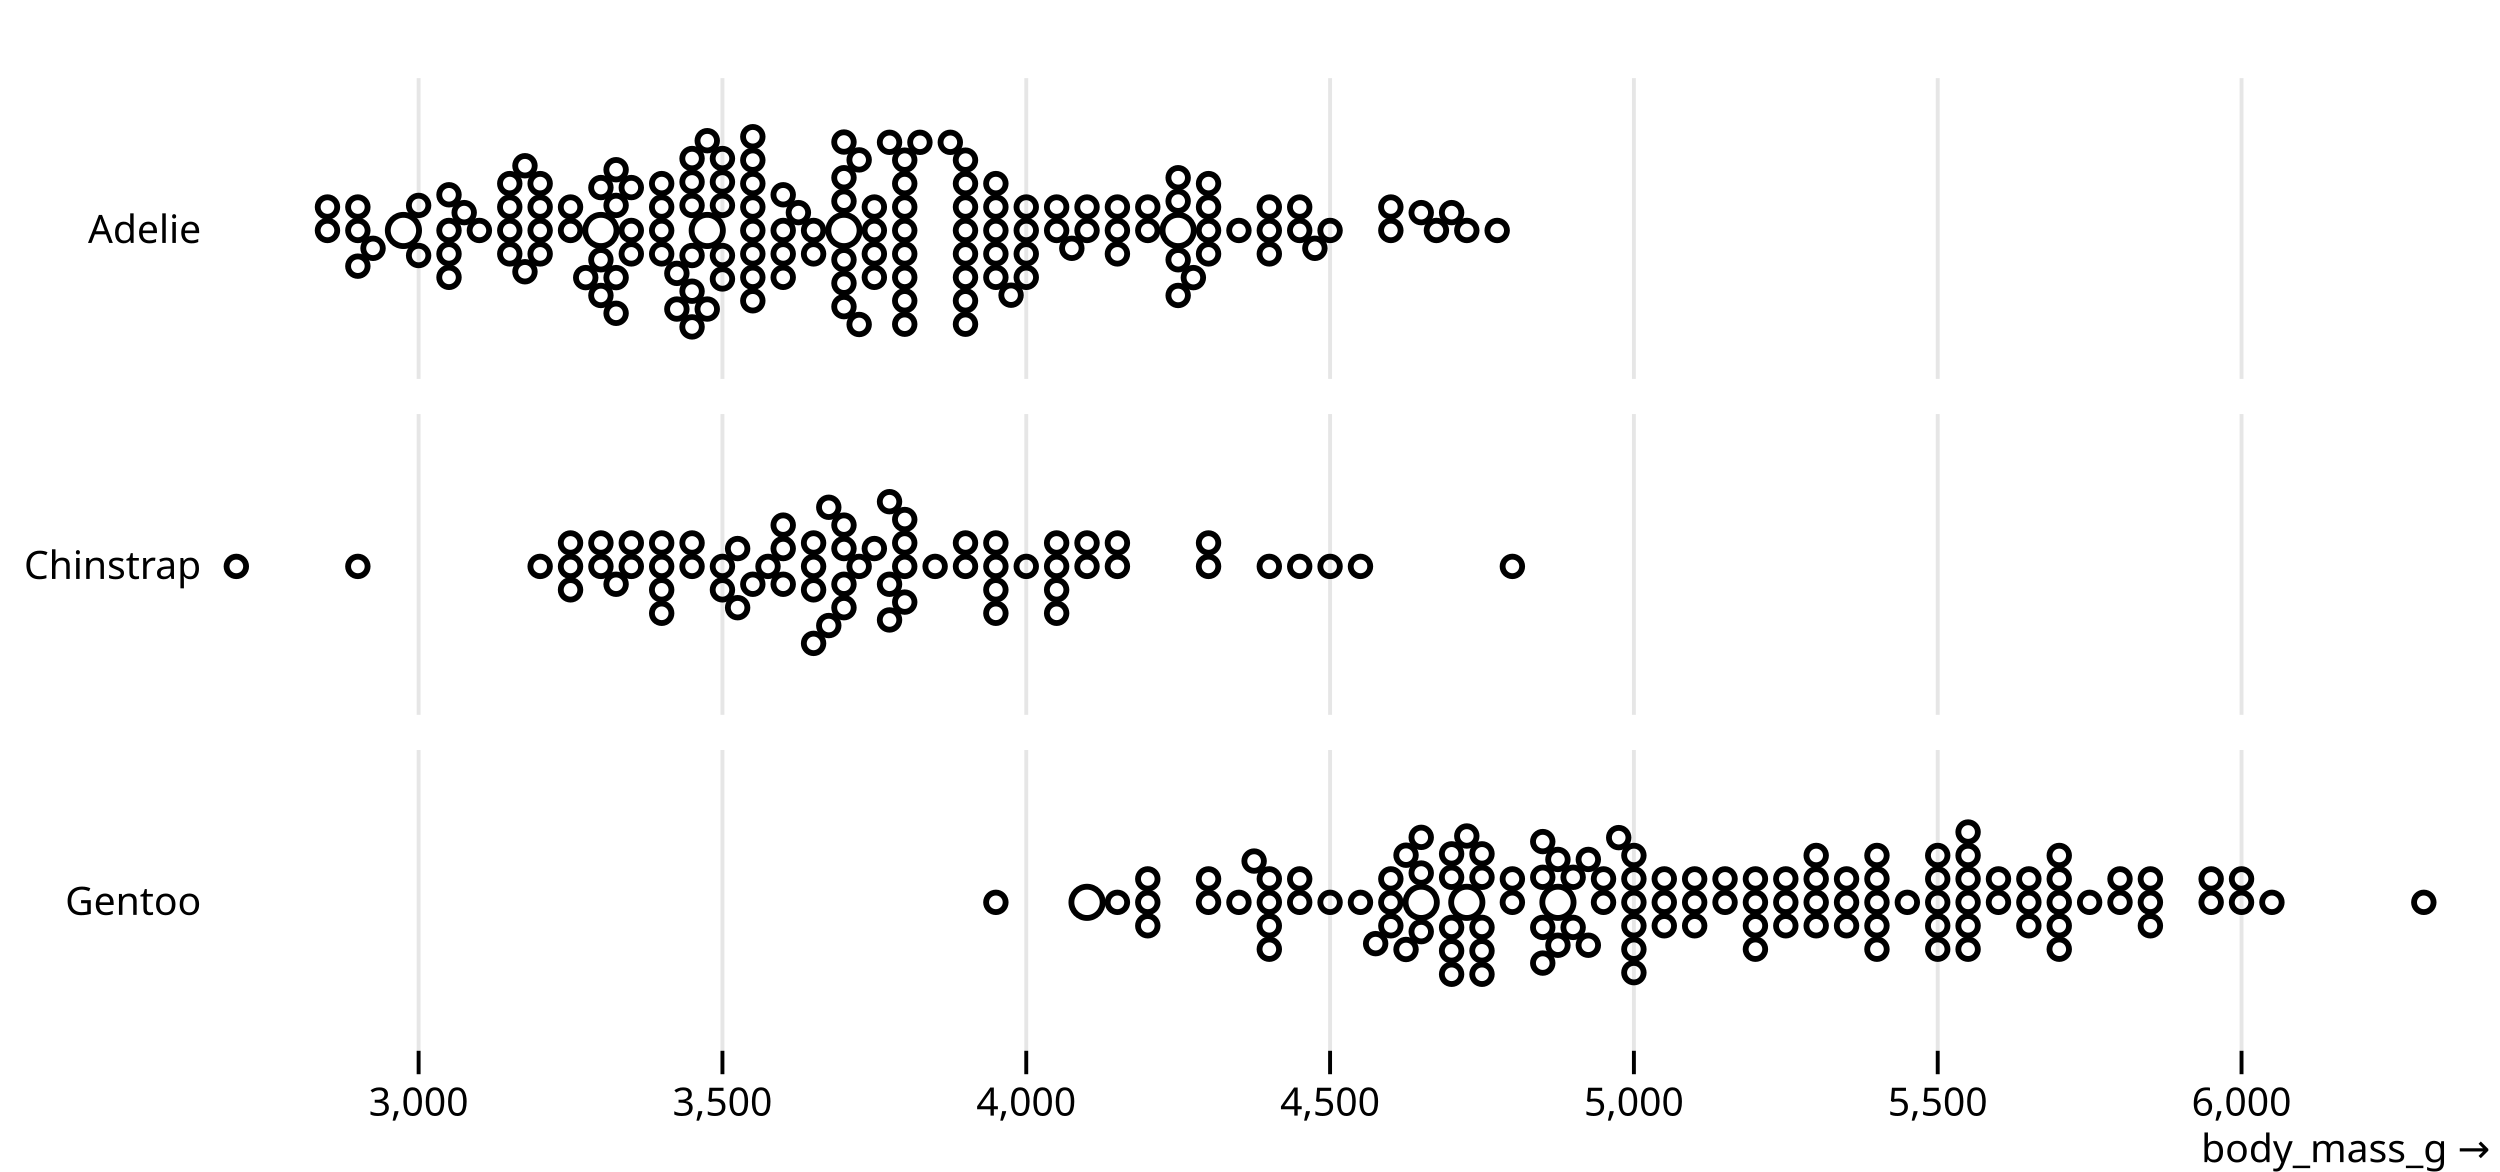
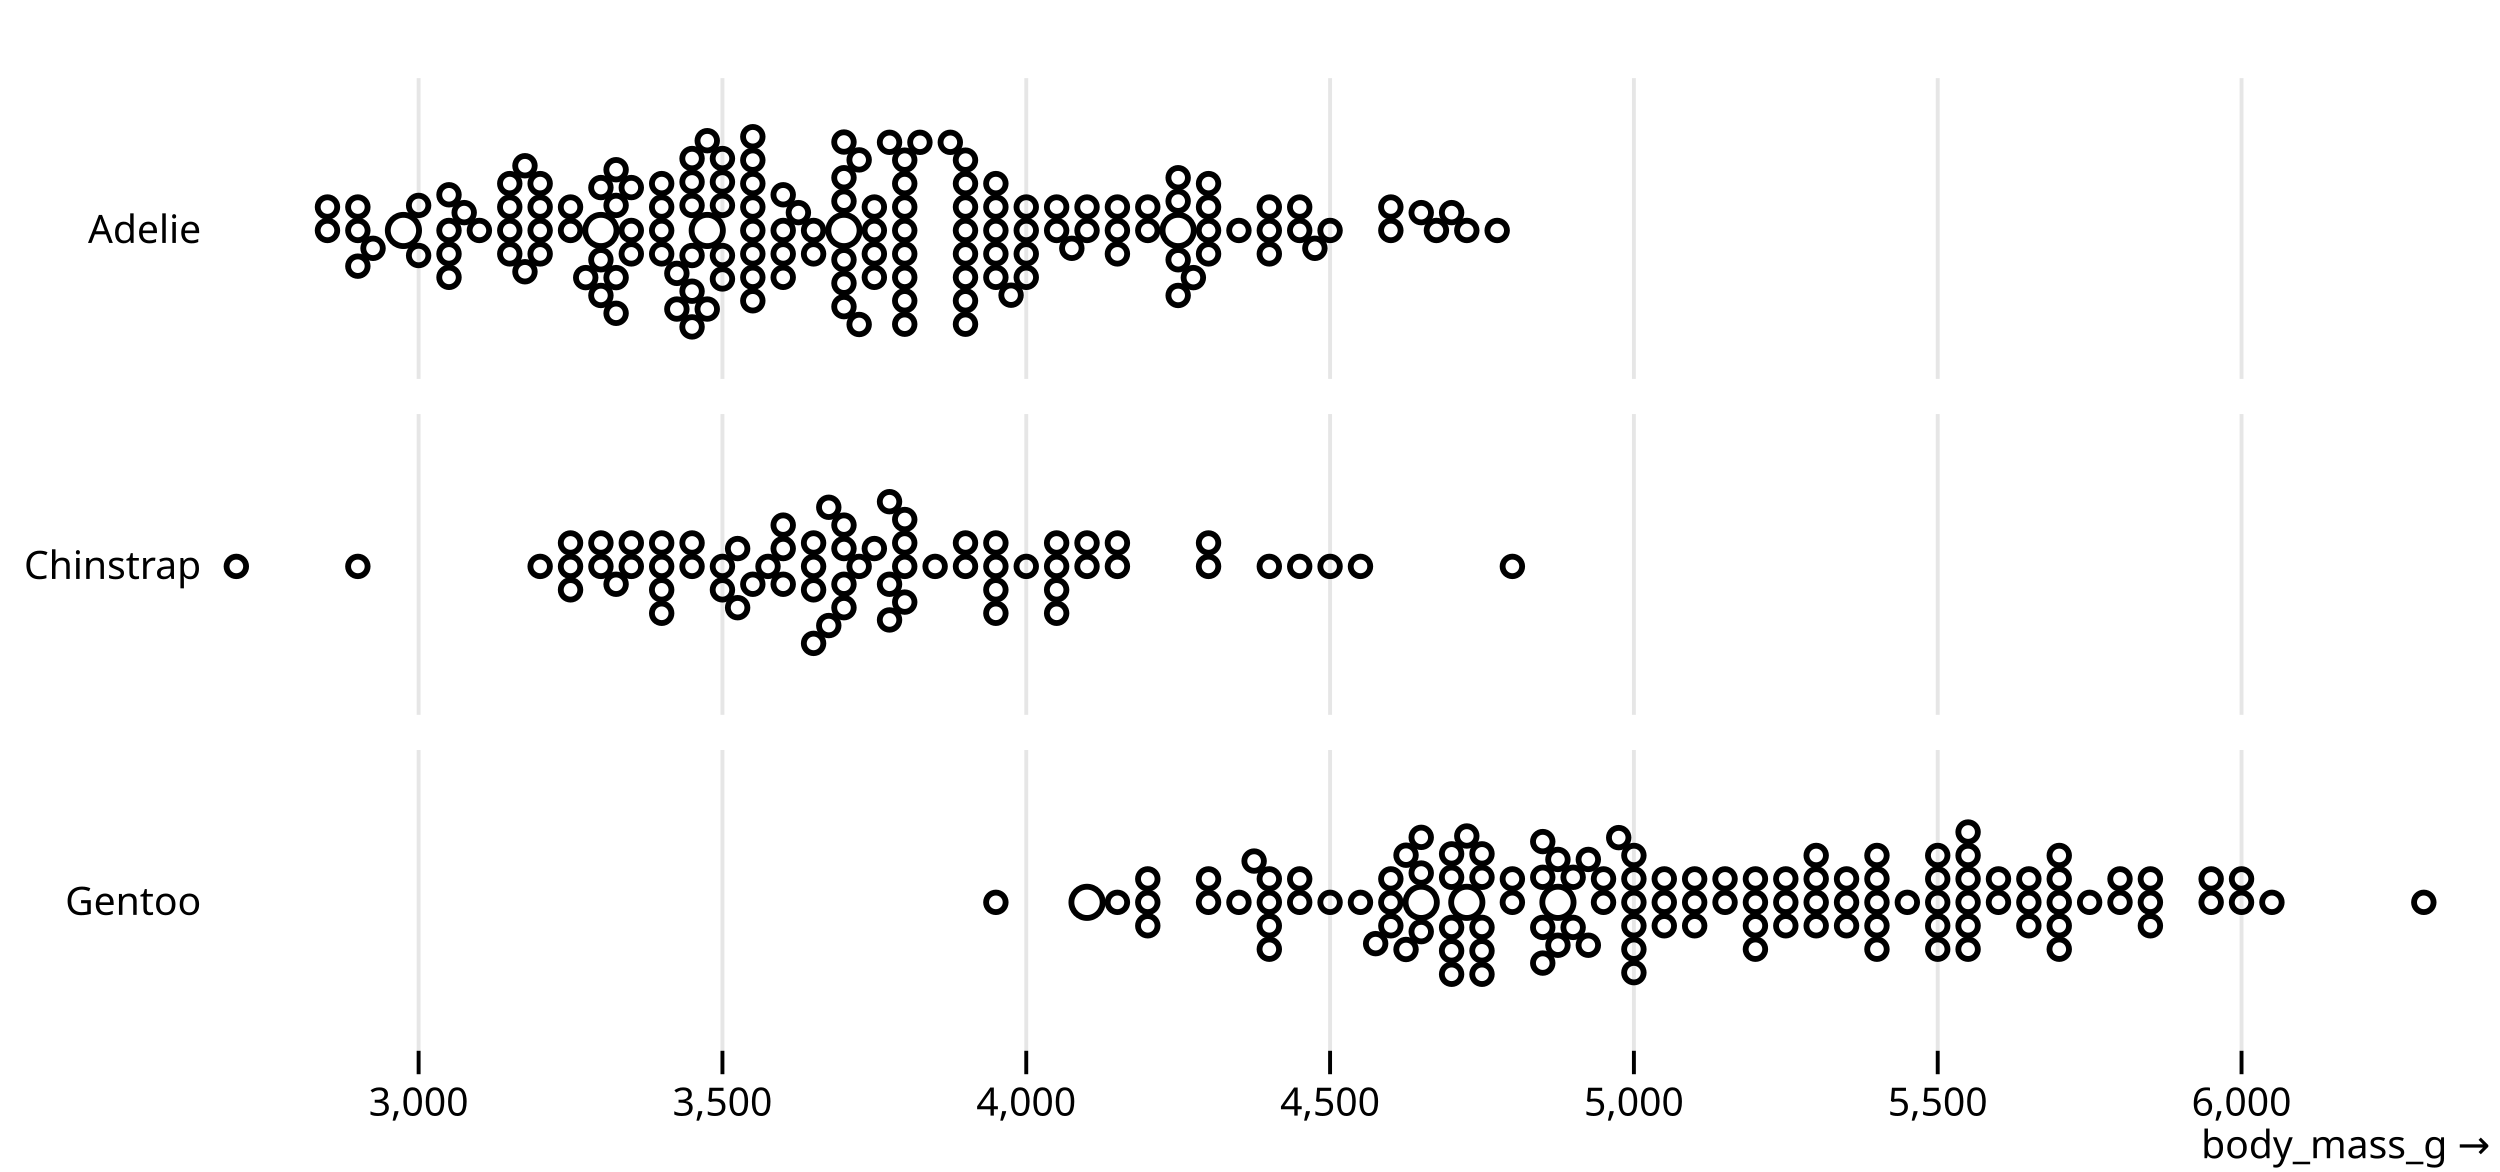
<svg xmlns="http://www.w3.org/2000/svg" class="plot" fill="currentColor" font-family="system-ui, sans-serif" font-size="10" text-anchor="middle" width="640" height="300" viewBox="0 0 640 300">
  <style>
    .plot {
      display: block;
      background: white;
      height: auto;
      height: intrinsic;
      max-width: 100%;
    }

    .plot text,
    .plot tspan {
      white-space: pre;
    }
  </style>
  <g aria-label="facet" transform="translate(0,0)">
    <g aria-label="fy-axis tick label" text-anchor="end" transform="translate(-8.5,0.5)">
      <text y="0.32em" transform="translate(60,58.5)">Adelie</text>
    </g>
    <g aria-label="x-grid" stroke="currentColor" stroke-opacity="0.1" transform="translate(0.5,0)">
      <line x1="106.667" x2="106.667" y1="20" y2="97" />
      <line x1="184.444" x2="184.444" y1="20" y2="97" />
      <line x1="262.222" x2="262.222" y1="20" y2="97" />
      <line x1="340" x2="340" y1="20" y2="97" />
      <line x1="417.778" x2="417.778" y1="20" y2="97" />
      <line x1="495.556" x2="495.556" y1="20" y2="97" />
      <line x1="573.333" x2="573.333" y1="20" y2="97" />
    </g>
    <g aria-label="dot" fill="none" stroke="currentColor" stroke-width="1.5" transform="translate(0.5,0.5)">
      <circle cx="180.556" cy="58.5" r="4" />
      <circle cx="301.111" cy="58.5" r="4" />
      <circle cx="153.333" cy="58.5" r="4" />
      <circle cx="215.556" cy="58.5" r="4" />
      <circle cx="102.778" cy="58.5" r="4" />
      <circle cx="223.333" cy="58.5" r="2.5" />
      <circle cx="231.111" cy="58.5" r="2.5" />
      <circle cx="145.556" cy="58.5" r="2.5" />
      <circle cx="176.667" cy="52.087" r="2.5" />
      <circle cx="207.778" cy="58.5" r="2.5" />
      <circle cx="203.889" cy="53.931" r="2.5" />
      <circle cx="367.222" cy="58.5" r="2.5" />
      <circle cx="137.778" cy="58.5" r="2.5" />
      <circle cx="231.111" cy="52.5" r="2.5" />
      <circle cx="324.444" cy="58.5" r="2.5" />
      <circle cx="215.556" cy="51" r="2.5" />
      <circle cx="176.667" cy="64.913" r="2.5" />
      <circle cx="340" cy="58.5" r="2.5" />
      <circle cx="157.222" cy="52.087" r="2.5" />
      <circle cx="293.333" cy="58.5" r="2.5" />
      <circle cx="168.889" cy="58.5" r="2.5" />
      <circle cx="200" cy="58.5" r="2.5" />
      <circle cx="231.111" cy="64.5" r="2.5" />
      <circle cx="254.444" cy="58.5" r="2.5" />
      <circle cx="231.111" cy="70.5" r="2.5" />
      <circle cx="231.111" cy="46.5" r="2.5" />
      <circle cx="192.222" cy="58.5" r="2.5" />
      <circle cx="137.778" cy="52.5" r="2.5" />
      <circle cx="130" cy="58.5" r="2.5" />
      <circle cx="254.444" cy="52.5" r="2.5" />
      <circle cx="145.556" cy="52.5" r="2.5" />
      <circle cx="246.667" cy="58.5" r="2.5" />
      <circle cx="153.333" cy="66" r="2.5" />
      <circle cx="246.667" cy="52.5" r="2.5" />
      <circle cx="157.222" cy="70.569" r="2.5" />
      <circle cx="285.556" cy="58.5" r="2.5" />
      <circle cx="254.444" cy="64.5" r="2.5" />
      <circle cx="192.222" cy="52.5" r="2.5" />
      <circle cx="153.333" cy="47.518" r="2.5" />
      <circle cx="363.333" cy="53.931" r="2.5" />
      <circle cx="130" cy="52.5" r="2.5" />
      <circle cx="246.667" cy="64.5" r="2.5" />
      <circle cx="122.222" cy="58.5" r="2.5" />
      <circle cx="324.444" cy="52.5" r="2.5" />
      <circle cx="106.667" cy="52.087" r="2.5" />
      <circle cx="355.556" cy="58.5" r="2.5" />
      <circle cx="172.778" cy="69.482" r="2.5" />
      <circle cx="176.667" cy="46.087" r="2.5" />
      <circle cx="285.556" cy="52.5" r="2.5" />
      <circle cx="184.444" cy="52.087" r="2.5" />
      <circle cx="308.889" cy="58.5" r="2.5" />
      <circle cx="176.667" cy="74.051" r="2.5" />
      <circle cx="270" cy="58.5" r="2.5" />
      <circle cx="91.111" cy="58.5" r="2.5" />
      <circle cx="215.556" cy="66" r="2.5" />
      <circle cx="192.222" cy="64.5" r="2.5" />
      <circle cx="231.111" cy="40.5" r="2.5" />
      <circle cx="83.333" cy="58.5" r="2.5" />
      <circle cx="223.333" cy="52.5" r="2.5" />
      <circle cx="130" cy="64.5" r="2.5" />
      <circle cx="324.444" cy="64.5" r="2.5" />
      <circle cx="200" cy="64.5" r="2.5" />
      <circle cx="270" cy="52.5" r="2.5" />
      <circle cx="83.333" cy="52.5" r="2.5" />
      <circle cx="254.444" cy="70.5" r="2.5" />
      <circle cx="161.111" cy="58.5" r="2.5" />
      <circle cx="277.778" cy="58.5" r="2.5" />
      <circle cx="114.444" cy="58.5" r="2.5" />
      <circle cx="332.222" cy="58.5" r="2.5" />
      <circle cx="200" cy="49.362" r="2.5" />
      <circle cx="246.667" cy="46.5" r="2.5" />
      <circle cx="192.222" cy="46.5" r="2.5" />
      <circle cx="285.556" cy="64.5" r="2.5" />
      <circle cx="215.556" cy="45" r="2.5" />
      <circle cx="301.111" cy="51" r="2.5" />
      <circle cx="215.556" cy="72" r="2.5" />
      <circle cx="246.667" cy="70.5" r="2.5" />
      <circle cx="192.222" cy="70.5" r="2.5" />
      <circle cx="262.222" cy="58.5" r="2.5" />
      <circle cx="137.778" cy="64.5" r="2.5" />
      <circle cx="371.111" cy="53.931" r="2.5" />
      <circle cx="231.111" cy="76.5" r="2.5" />
      <circle cx="293.333" cy="52.5" r="2.5" />
      <circle cx="161.111" cy="64.5" r="2.5" />
      <circle cx="192.222" cy="76.5" r="2.5" />
      <circle cx="231.111" cy="82.5" r="2.5" />
      <circle cx="184.444" cy="64.913" r="2.5" />
      <circle cx="254.444" cy="46.5" r="2.5" />
      <circle cx="200" cy="70.5" r="2.5" />
      <circle cx="192.222" cy="40.5" r="2.5" />
      <circle cx="308.889" cy="52.5" r="2.5" />
      <circle cx="168.889" cy="52.5" r="2.5" />
      <circle cx="332.222" cy="52.5" r="2.5" />
      <circle cx="153.333" cy="75.138" r="2.5" />
      <circle cx="308.889" cy="64.5" r="2.5" />
      <circle cx="215.556" cy="78" r="2.5" />
      <circle cx="316.667" cy="58.5" r="2.5" />
      <circle cx="91.111" cy="52.5" r="2.5" />
      <circle cx="277.778" cy="52.5" r="2.5" />
      <circle cx="219.444" cy="40.431" r="2.5" />
      <circle cx="375" cy="58.5" r="2.5" />
      <circle cx="118.333" cy="53.931" r="2.5" />
      <circle cx="301.111" cy="66" r="2.5" />
      <circle cx="95" cy="63.069" r="2.5" />
      <circle cx="192.222" cy="34.5" r="2.5" />
      <circle cx="223.333" cy="64.5" r="2.5" />
      <circle cx="246.667" cy="40.5" r="2.5" />
      <circle cx="133.889" cy="69.069" r="2.5" />
      <circle cx="382.778" cy="58.5" r="2.5" />
      <circle cx="235" cy="35.931" r="2.5" />
      <circle cx="355.556" cy="52.5" r="2.5" />
      <circle cx="137.778" cy="46.5" r="2.5" />
      <circle cx="305" cy="70.569" r="2.5" />
      <circle cx="246.667" cy="76.5" r="2.5" />
      <circle cx="273.889" cy="63.069" r="2.5" />
      <circle cx="91.111" cy="67.638" r="2.5" />
      <circle cx="227.222" cy="35.931" r="2.5" />
      <circle cx="161.111" cy="47.518" r="2.5" />
      <circle cx="157.222" cy="42.949" r="2.5" />
      <circle cx="130" cy="46.5" r="2.5" />
      <circle cx="184.444" cy="70.913" r="2.5" />
      <circle cx="176.667" cy="40.087" r="2.5" />
      <circle cx="242.778" cy="35.931" r="2.5" />
      <circle cx="114.444" cy="64.5" r="2.5" />
      <circle cx="262.222" cy="52.5" r="2.5" />
      <circle cx="149.444" cy="70.569" r="2.5" />
      <circle cx="308.889" cy="46.5" r="2.5" />
      <circle cx="114.444" cy="49.362" r="2.5" />
      <circle cx="262.222" cy="64.5" r="2.5" />
      <circle cx="157.222" cy="79.707" r="2.5" />
      <circle cx="184.444" cy="46.087" r="2.5" />
      <circle cx="184.444" cy="40.087" r="2.5" />
      <circle cx="336.111" cy="63.069" r="2.5" />
      <circle cx="172.778" cy="78.62" r="2.5" />
      <circle cx="246.667" cy="82.5" r="2.5" />
      <circle cx="133.889" cy="41.931" r="2.5" />
      <circle cx="258.333" cy="75.069" r="2.5" />
      <circle cx="168.889" cy="64.5" r="2.5" />
      <circle cx="301.111" cy="45" r="2.5" />
      <circle cx="168.889" cy="46.5" r="2.5" />
      <circle cx="180.556" cy="78.62" r="2.5" />
      <circle cx="114.444" cy="70.5" r="2.5" />
      <circle cx="219.444" cy="82.569" r="2.5" />
      <circle cx="106.667" cy="64.913" r="2.5" />
      <circle cx="207.778" cy="64.5" r="2.5" />
      <circle cx="301.111" cy="75.138" r="2.5" />
      <circle cx="180.556" cy="35.518" r="2.5" />
      <circle cx="176.667" cy="83.189" r="2.5" />
      <circle cx="223.333" cy="70.5" r="2.5" />
      <circle cx="215.556" cy="35.862" r="2.5" />
      <circle cx="262.222" cy="70.5" r="2.5" />
    </g>
  </g>
  <g aria-label="facet" transform="translate(0,86)">
    <g aria-label="fy-axis tick label" text-anchor="end" transform="translate(-8.5,0.5)">
      <text y="0.32em" transform="translate(60,58.5)">Chinstrap</text>
    </g>
    <g aria-label="x-grid" stroke="currentColor" stroke-opacity="0.1" transform="translate(0.5,0)">
      <line x1="106.667" x2="106.667" y1="20" y2="97" />
      <line x1="184.444" x2="184.444" y1="20" y2="97" />
      <line x1="262.222" x2="262.222" y1="20" y2="97" />
      <line x1="340" x2="340" y1="20" y2="97" />
      <line x1="417.778" x2="417.778" y1="20" y2="97" />
      <line x1="495.556" x2="495.556" y1="20" y2="97" />
      <line x1="573.333" x2="573.333" y1="20" y2="97" />
    </g>
    <g aria-label="dot" fill="none" stroke="currentColor" stroke-width="1.5" transform="translate(0.5,0.5)">
      <circle cx="184.444" cy="58.5" r="2.5" />
      <circle cx="246.667" cy="58.5" r="2.5" />
      <circle cx="207.778" cy="58.5" r="2.5" />
      <circle cx="188.333" cy="53.931" r="2.5" />
      <circle cx="219.444" cy="58.5" r="2.5" />
      <circle cx="254.444" cy="58.5" r="2.5" />
      <circle cx="145.556" cy="58.5" r="2.5" />
      <circle cx="223.333" cy="53.931" r="2.5" />
      <circle cx="285.556" cy="58.5" r="2.5" />
      <circle cx="215.556" cy="53.931" r="2.5" />
      <circle cx="231.111" cy="58.5" r="2.5" />
      <circle cx="227.222" cy="63.069" r="2.5" />
      <circle cx="215.556" cy="63.069" r="2.5" />
      <circle cx="270" cy="58.5" r="2.5" />
      <circle cx="196.111" cy="58.5" r="2.5" />
      <circle cx="270" cy="52.5" r="2.5" />
      <circle cx="153.333" cy="58.5" r="2.5" />
      <circle cx="215.556" cy="69.069" r="2.5" />
      <circle cx="176.667" cy="58.5" r="2.5" />
      <circle cx="324.444" cy="58.5" r="2.5" />
      <circle cx="200" cy="53.931" r="2.5" />
      <circle cx="168.889" cy="58.5" r="2.5" />
      <circle cx="91.111" cy="58.5" r="2.5" />
      <circle cx="231.111" cy="52.5" r="2.5" />
      <circle cx="153.333" cy="52.5" r="2.5" />
      <circle cx="285.556" cy="52.5" r="2.5" />
      <circle cx="168.889" cy="52.5" r="2.5" />
      <circle cx="231.111" cy="67.638" r="2.5" />
      <circle cx="215.556" cy="47.931" r="2.5" />
      <circle cx="347.778" cy="58.5" r="2.5" />
      <circle cx="137.778" cy="58.5" r="2.5" />
      <circle cx="308.889" cy="58.5" r="2.5" />
      <circle cx="161.111" cy="58.5" r="2.5" />
      <circle cx="277.778" cy="58.5" r="2.5" />
      <circle cx="200" cy="63.069" r="2.5" />
      <circle cx="246.667" cy="52.5" r="2.5" />
      <circle cx="238.889" cy="58.5" r="2.5" />
      <circle cx="386.667" cy="58.5" r="2.5" />
      <circle cx="60" cy="58.5" r="2.5" />
      <circle cx="340" cy="58.5" r="2.5" />
      <circle cx="254.444" cy="52.5" r="2.5" />
      <circle cx="207.778" cy="52.5" r="2.5" />
      <circle cx="192.222" cy="63.069" r="2.5" />
      <circle cx="184.444" cy="64.5" r="2.5" />
      <circle cx="211.667" cy="43.362" r="2.5" />
      <circle cx="332.222" cy="58.5" r="2.5" />
      <circle cx="168.889" cy="64.5" r="2.5" />
      <circle cx="308.889" cy="52.5" r="2.5" />
      <circle cx="145.556" cy="52.5" r="2.5" />
      <circle cx="211.667" cy="73.638" r="2.5" />
      <circle cx="157.222" cy="63.069" r="2.5" />
      <circle cx="254.444" cy="64.5" r="2.5" />
      <circle cx="200" cy="47.931" r="2.5" />
      <circle cx="270" cy="64.5" r="2.5" />
      <circle cx="161.111" cy="52.5" r="2.5" />
      <circle cx="176.667" cy="52.5" r="2.5" />
      <circle cx="145.556" cy="64.5" r="2.5" />
      <circle cx="270" cy="70.5" r="2.5" />
      <circle cx="231.111" cy="46.5" r="2.5" />
      <circle cx="188.333" cy="69.069" r="2.5" />
      <circle cx="254.444" cy="70.5" r="2.5" />
      <circle cx="207.778" cy="64.5" r="2.5" />
      <circle cx="207.778" cy="78.207" r="2.5" />
      <circle cx="262.222" cy="58.5" r="2.5" />
      <circle cx="168.889" cy="70.5" r="2.5" />
      <circle cx="227.222" cy="72.207" r="2.5" />
      <circle cx="277.778" cy="52.5" r="2.5" />
      <circle cx="227.222" cy="41.931" r="2.5" />
    </g>
  </g>
  <g aria-label="facet" transform="translate(0,172)">
    <g aria-label="fy-axis tick label" text-anchor="end" transform="translate(-8.5,0.5)">
      <text y="0.32em" transform="translate(60,58.5)">Gentoo</text>
    </g>
    <g aria-label="x-grid" stroke="currentColor" stroke-opacity="0.1" transform="translate(0.5,0)">
      <line x1="106.667" x2="106.667" y1="20" y2="97" />
      <line x1="184.444" x2="184.444" y1="20" y2="97" />
      <line x1="262.222" x2="262.222" y1="20" y2="97" />
      <line x1="340" x2="340" y1="20" y2="97" />
      <line x1="417.778" x2="417.778" y1="20" y2="97" />
      <line x1="495.556" x2="495.556" y1="20" y2="97" />
      <line x1="573.333" x2="573.333" y1="20" y2="97" />
    </g>
    <g aria-label="x-axis tick" fill="none" stroke="currentColor" transform="translate(0.5,0)">
      <path transform="translate(106.6667,97)" d="M0,0L0,6" />
      <path transform="translate(184.4444,97)" d="M0,0L0,6" />
      <path transform="translate(262.2222,97)" d="M0,0L0,6" />
      <path transform="translate(340,97)" d="M0,0L0,6" />
      <path transform="translate(417.7778,97)" d="M0,0L0,6" />
      <path transform="translate(495.5556,97)" d="M0,0L0,6" />
      <path transform="translate(573.3333,97)" d="M0,0L0,6" />
    </g>
    <g aria-label="x-axis tick label" font-variant="tabular-nums" transform="translate(0.5,9.5)">
      <text y="0.71em" transform="translate(106.6667,97)">3,000</text>
      <text y="0.71em" transform="translate(184.4444,97)">3,500</text>
      <text y="0.71em" transform="translate(262.2222,97)">4,000</text>
      <text y="0.71em" transform="translate(340,97)">4,500</text>
      <text y="0.71em" transform="translate(417.7778,97)">5,000</text>
      <text y="0.71em" transform="translate(495.5556,97)">5,500</text>
      <text y="0.71em" transform="translate(573.3333,97)">6,000</text>
    </g>
    <g aria-label="dot" fill="none" stroke="currentColor" stroke-width="1.5" transform="translate(0.5,0.5)">
      <circle cx="277.778" cy="58.5" r="4" />
      <circle cx="363.333" cy="58.5" r="4" />
      <circle cx="375" cy="58.5" r="4" />
      <circle cx="398.333" cy="58.5" r="4" />
      <circle cx="340" cy="58.5" r="2.5" />
      <circle cx="526.667" cy="58.5" r="2.5" />
      <circle cx="332.222" cy="58.5" r="2.5" />
      <circle cx="526.667" cy="52.5" r="2.5" />
      <circle cx="480" cy="58.5" r="2.5" />
      <circle cx="347.778" cy="58.5" r="2.5" />
      <circle cx="386.667" cy="58.5" r="2.5" />
      <circle cx="448.889" cy="58.5" r="2.5" />
      <circle cx="324.444" cy="58.5" r="2.5" />
      <circle cx="441.111" cy="58.5" r="2.5" />
      <circle cx="363.333" cy="51" r="2.5" />
      <circle cx="503.333" cy="58.5" r="2.5" />
      <circle cx="363.333" cy="66" r="2.5" />
      <circle cx="550" cy="58.5" r="2.5" />
      <circle cx="293.333" cy="58.5" r="2.5" />
      <circle cx="550" cy="52.5" r="2.5" />
      <circle cx="285.556" cy="58.5" r="2.5" />
      <circle cx="620" cy="58.5" r="2.5" />
      <circle cx="386.667" cy="52.5" r="2.5" />
      <circle cx="472.222" cy="58.5" r="2.5" />
      <circle cx="526.667" cy="64.5" r="2.5" />
      <circle cx="417.778" cy="58.5" r="2.5" />
      <circle cx="324.444" cy="52.5" r="2.5" />
      <circle cx="425.556" cy="58.5" r="2.5" />
      <circle cx="417.778" cy="52.5" r="2.5" />
      <circle cx="433.333" cy="58.5" r="2.5" />
      <circle cx="518.889" cy="58.5" r="2.5" />
      <circle cx="355.556" cy="58.5" r="2.5" />
      <circle cx="503.333" cy="52.5" r="2.5" />
      <circle cx="456.667" cy="58.5" r="2.5" />
      <circle cx="371.111" cy="52.087" r="2.5" />
      <circle cx="425.556" cy="52.5" r="2.5" />
      <circle cx="581.111" cy="58.5" r="2.5" />
      <circle cx="441.111" cy="52.5" r="2.5" />
      <circle cx="480" cy="52.5" r="2.5" />
      <circle cx="410" cy="58.5" r="2.5" />
      <circle cx="456.667" cy="52.5" r="2.5" />
      <circle cx="316.667" cy="58.5" r="2.5" />
      <circle cx="472.222" cy="52.5" r="2.5" />
      <circle cx="254.444" cy="58.5" r="2.5" />
      <circle cx="526.667" cy="70.5" r="2.5" />
      <circle cx="308.889" cy="58.5" r="2.5" />
      <circle cx="378.889" cy="52.087" r="2.5" />
      <circle cx="503.333" cy="64.5" r="2.5" />
      <circle cx="402.222" cy="52.087" r="2.5" />
      <circle cx="293.333" cy="52.5" r="2.5" />
      <circle cx="480" cy="64.5" r="2.5" />
      <circle cx="433.333" cy="52.5" r="2.5" />
      <circle cx="464.444" cy="58.5" r="2.5" />
      <circle cx="394.444" cy="52.087" r="2.5" />
      <circle cx="464.444" cy="52.5" r="2.5" />
      <circle cx="324.444" cy="64.5" r="2.5" />
      <circle cx="417.778" cy="64.5" r="2.5" />
      <circle cx="402.222" cy="64.913" r="2.5" />
      <circle cx="425.556" cy="64.5" r="2.5" />
      <circle cx="308.889" cy="52.5" r="2.5" />
      <circle cx="417.778" cy="70.5" r="2.5" />
      <circle cx="332.222" cy="52.5" r="2.5" />
      <circle cx="503.333" cy="70.5" r="2.5" />
      <circle cx="293.333" cy="64.5" r="2.5" />
      <circle cx="464.444" cy="64.5" r="2.5" />
      <circle cx="324.444" cy="70.5" r="2.5" />
      <circle cx="518.889" cy="52.5" r="2.5" />
      <circle cx="371.111" cy="64.913" r="2.5" />
      <circle cx="526.667" cy="46.5" r="2.5" />
      <circle cx="542.222" cy="58.5" r="2.5" />
      <circle cx="371.111" cy="70.913" r="2.5" />
      <circle cx="503.333" cy="46.5" r="2.5" />
      <circle cx="378.889" cy="64.913" r="2.5" />
      <circle cx="417.778" cy="46.5" r="2.5" />
      <circle cx="433.333" cy="64.5" r="2.5" />
      <circle cx="448.889" cy="52.5" r="2.5" />
      <circle cx="371.111" cy="46.087" r="2.5" />
      <circle cx="542.222" cy="52.5" r="2.5" />
      <circle cx="355.556" cy="52.5" r="2.5" />
      <circle cx="573.333" cy="58.5" r="2.5" />
      <circle cx="378.889" cy="70.913" r="2.5" />
      <circle cx="565.556" cy="58.5" r="2.5" />
      <circle cx="359.444" cy="70.569" r="2.5" />
      <circle cx="487.778" cy="58.5" r="2.5" />
      <circle cx="375" cy="41.518" r="2.5" />
      <circle cx="472.222" cy="64.5" r="2.5" />
      <circle cx="378.889" cy="46.087" r="2.5" />
      <circle cx="511.111" cy="58.5" r="2.5" />
      <circle cx="355.556" cy="64.5" r="2.5" />
      <circle cx="464.444" cy="46.5" r="2.5" />
      <circle cx="398.333" cy="47.518" r="2.5" />
      <circle cx="503.333" cy="40.5" r="2.5" />
      <circle cx="410" cy="52.5" r="2.5" />
      <circle cx="480" cy="70.5" r="2.5" />
      <circle cx="378.889" cy="76.913" r="2.5" />
      <circle cx="518.889" cy="64.5" r="2.5" />
      <circle cx="394.444" cy="64.913" r="2.5" />
      <circle cx="448.889" cy="64.5" r="2.5" />
      <circle cx="406.111" cy="69.482" r="2.5" />
      <circle cx="398.333" cy="69.482" r="2.5" />
      <circle cx="359.444" cy="46.431" r="2.5" />
      <circle cx="456.667" cy="64.5" r="2.5" />
      <circle cx="394.444" cy="74.051" r="2.5" />
      <circle cx="511.111" cy="52.5" r="2.5" />
      <circle cx="413.889" cy="41.931" r="2.5" />
      <circle cx="495.556" cy="58.5" r="2.5" />
      <circle cx="495.556" cy="52.5" r="2.5" />
      <circle cx="371.111" cy="76.913" r="2.5" />
      <circle cx="495.556" cy="64.5" r="2.5" />
      <circle cx="351.667" cy="69.069" r="2.5" />
      <circle cx="495.556" cy="70.5" r="2.5" />
      <circle cx="417.778" cy="76.5" r="2.5" />
      <circle cx="565.556" cy="52.5" r="2.5" />
      <circle cx="363.333" cy="41.862" r="2.5" />
      <circle cx="495.556" cy="46.5" r="2.5" />
      <circle cx="320.556" cy="47.931" r="2.5" />
      <circle cx="550" cy="64.5" r="2.5" />
      <circle cx="573.333" cy="52.5" r="2.5" />
      <circle cx="406.111" cy="47.518" r="2.5" />
      <circle cx="394.444" cy="42.949" r="2.5" />
      <circle cx="534.444" cy="58.5" r="2.5" />
      <circle cx="448.889" cy="70.5" r="2.5" />
      <circle cx="480" cy="46.5" r="2.5" />
    </g>
  </g>
-   <g aria-label="x-axis label" text-anchor="end" transform="translate(17.5,28.5)">
+   <g aria-label="x-axis label" text-anchor="end" transform="translate(17.5,27.5)">
    <text transform="translate(620,269)">body_mass_g →</text>
  </g>
</svg>
